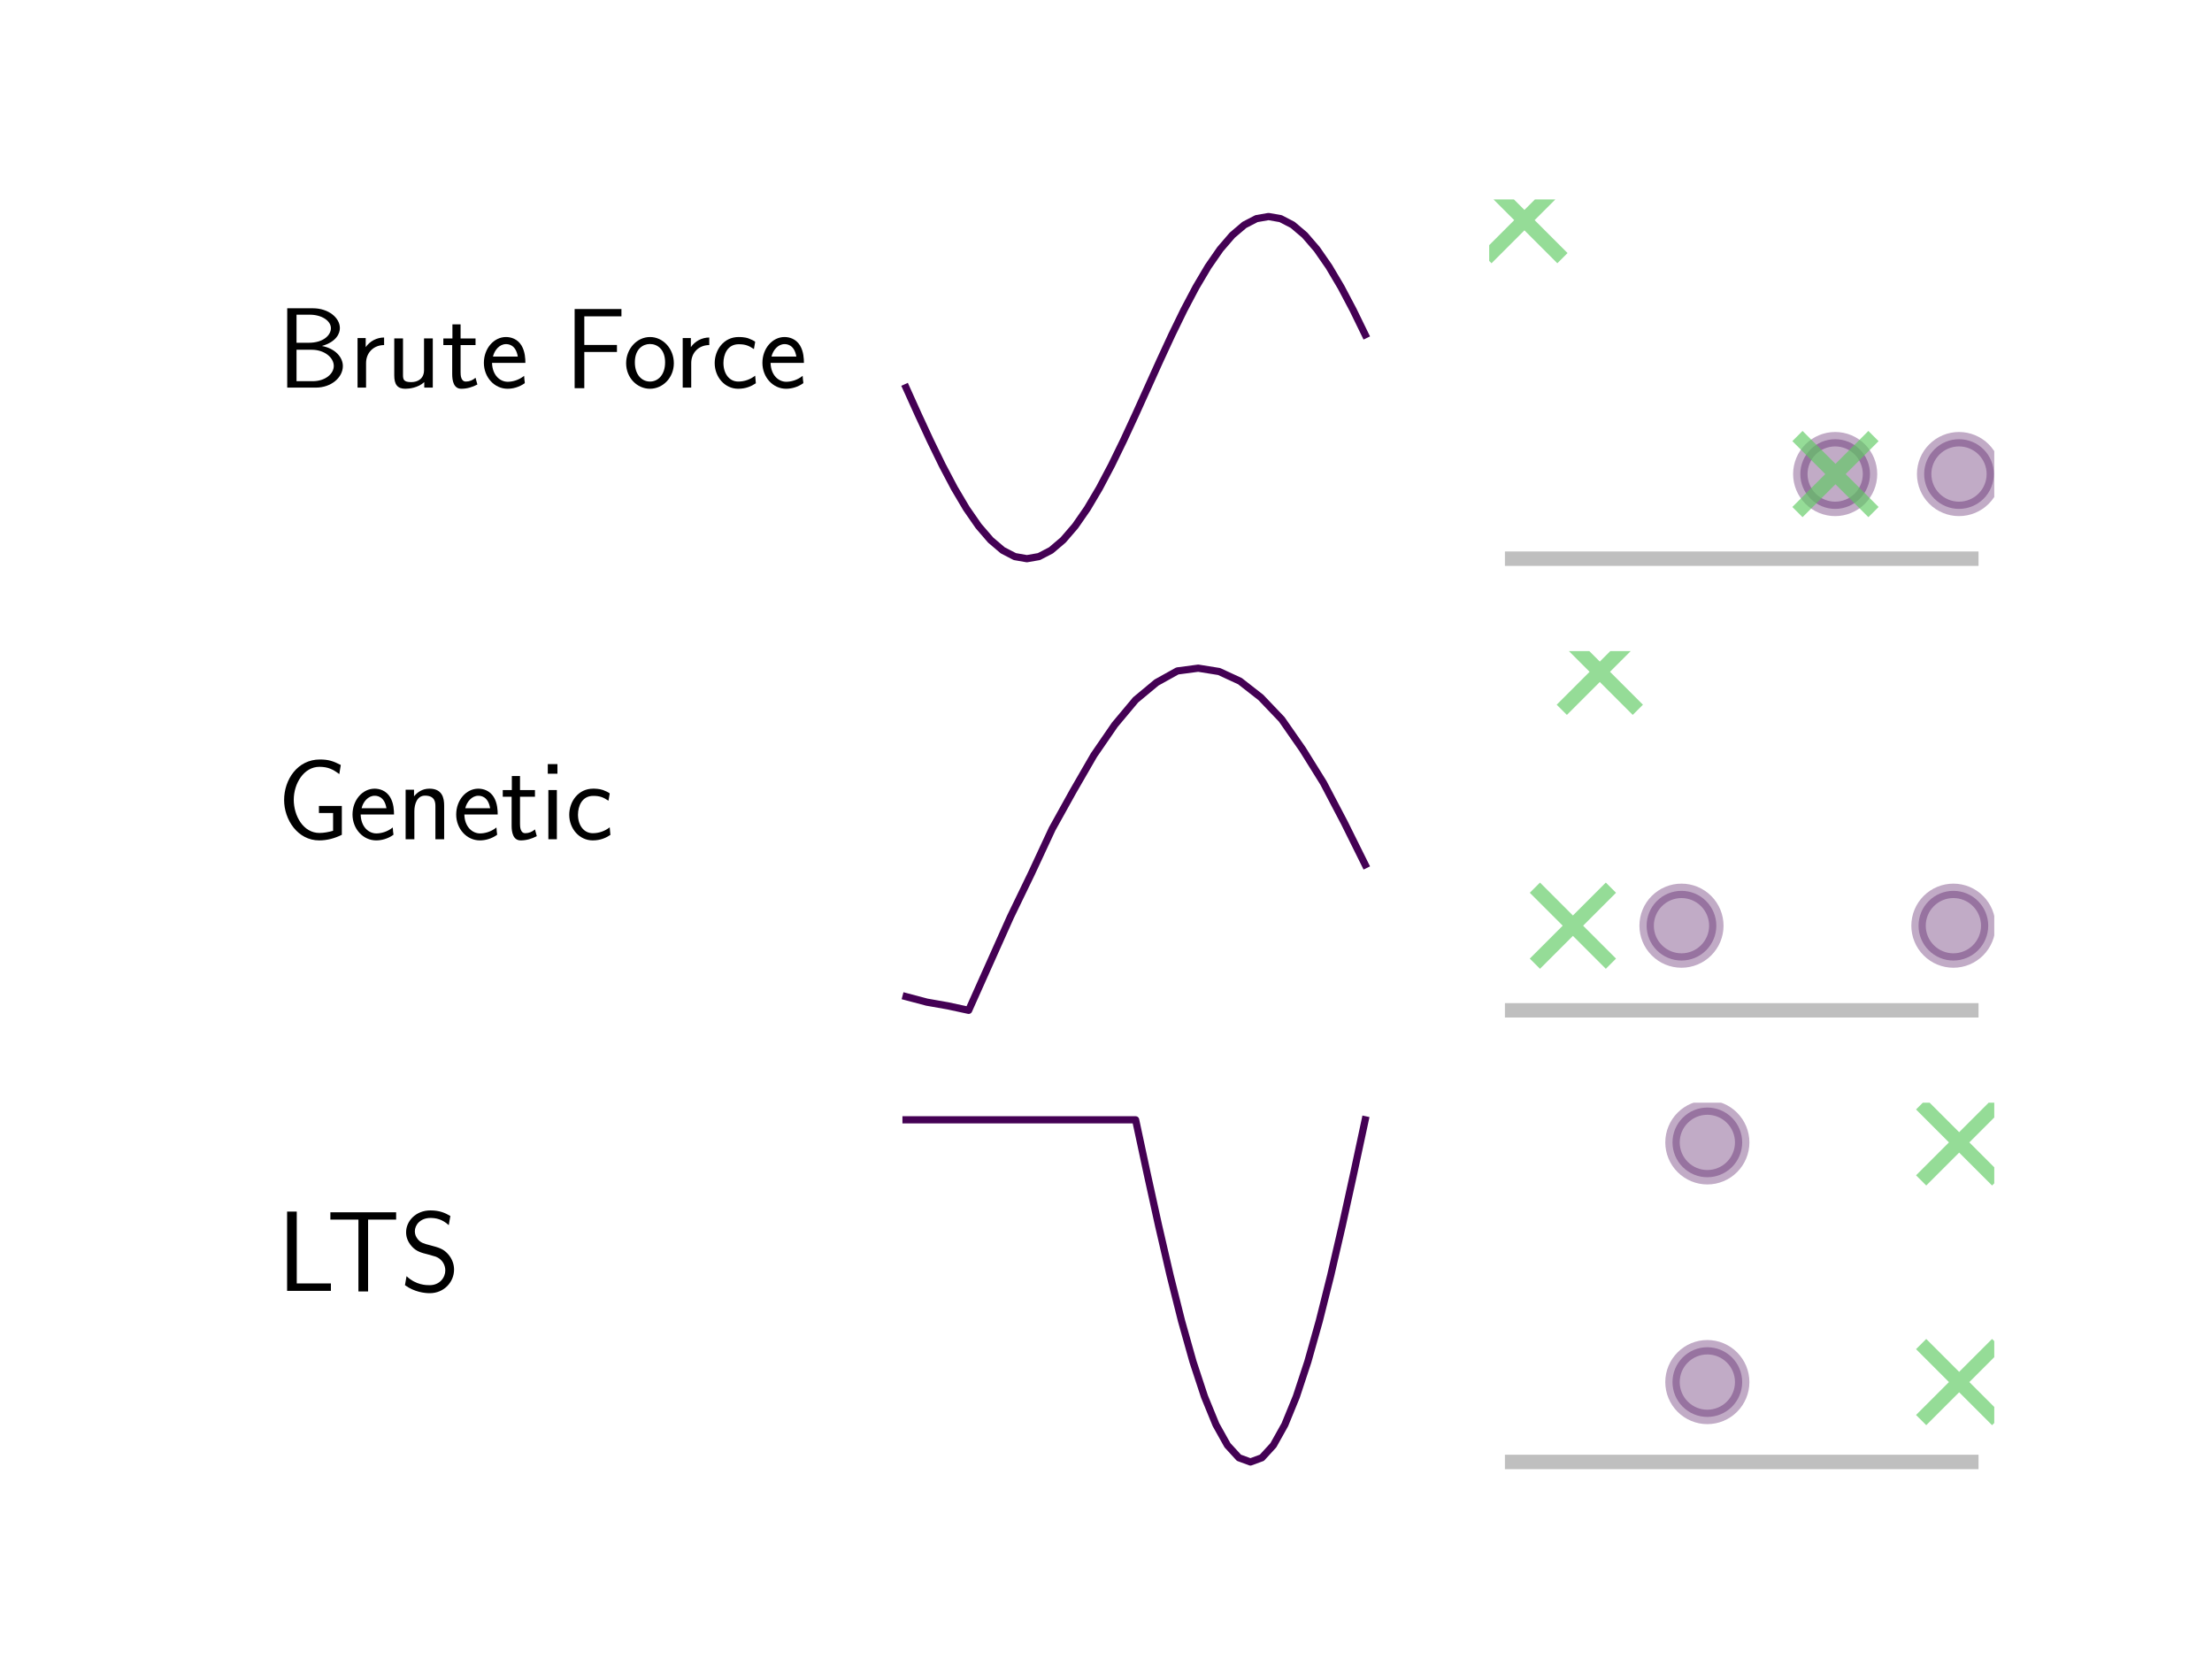
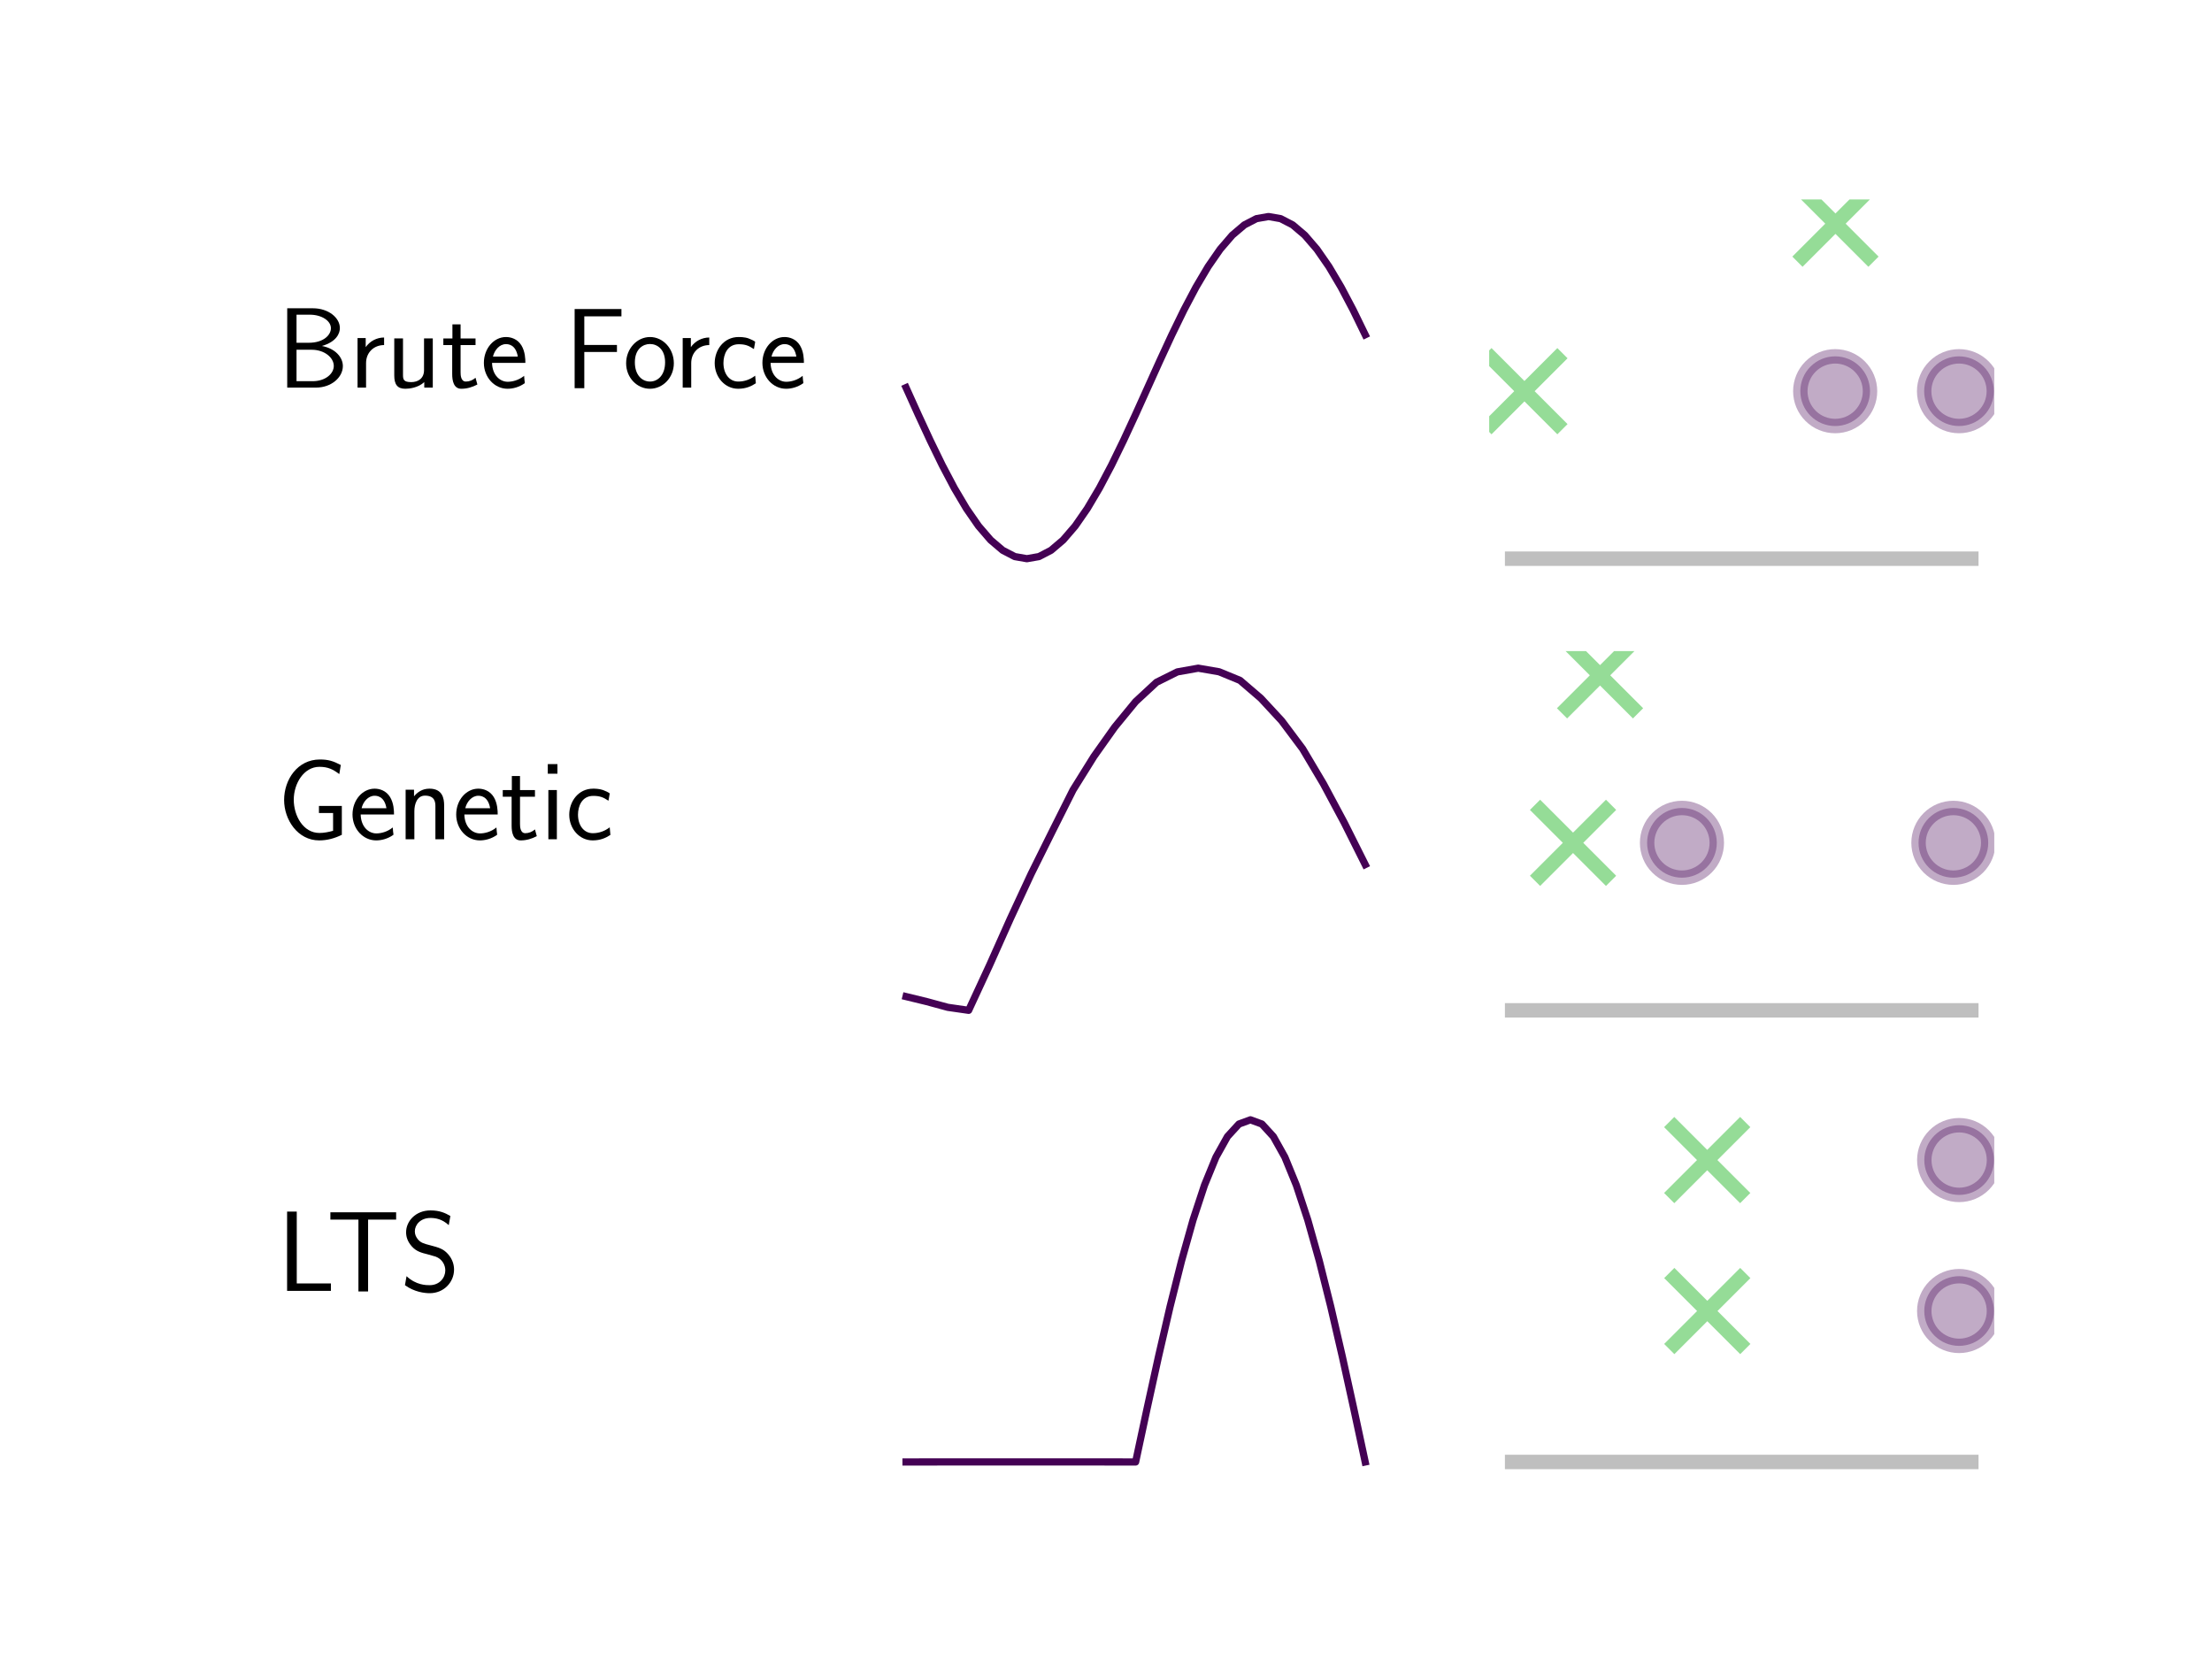
<svg xmlns="http://www.w3.org/2000/svg" xmlns:xlink="http://www.w3.org/1999/xlink" height="345pt" version="1.1" viewBox="0 0 460 345" width="460pt">
  <defs>
    <style type="text/css">
*{stroke-linecap:butt;stroke-linejoin:round;}
  </style>
  </defs>
  <g id="figure_1">
    <g id="patch_1">
      <path d="M 0 345.6  L 460.8 345.6  L 460.8 0  L 0 0  z " style="fill:#ffffff;" />
    </g>
    <g id="axes_1">
      <g id="text_1">
        <defs>
          <path d="M 8.906 69  L 8.906 0  L 33.797 0  C 47.406 0 57.297 8.969 57.297 18.75  C 57.297 26.328 50.797 34 39.094 36.203  C 52.094 39.969 54.703 47.5 54.703 51.766  C 54.703 60.672 44.906 69 31.203 69  z M 17 39  L 17 63.422  L 28.5 63.422  C 38.797 63.422 46.906 58.188 46.906 51.656  C 46.906 45.719 40.5 39 27.594 39  z M 17 5.578  L 17 32.922  L 30.297 32.922  C 41.094 32.922 49.406 26.234 49.406 18.844  C 49.406 12.062 42.094 5.578 31 5.578  z " id="CMSS17-66" />
          <path d="M 14.906 21.297  C 14.906 30.703 21.797 37 30.594 37  L 30.594 43.578  C 24.203 43.578 18.203 40.391 14.594 35.203  L 14.594 43.094  L 7.5 43.094  L 7.5 0  L 14.906 0  z " id="CMSS17-114" />
          <path d="M 40.906 42.797  L 33.297 42.797  L 33.297 15.188  C 33.297 7.781 27.906 4.781 22.203 4.781  C 15.594 4.781 15 6.984 15 11.078  L 15 42.797  L 7.406 42.797  L 7.406 10.594  C 7.406 2.797 10.094 -1 17 -1  C 20.406 -1 28.094 -0.203 33.5 4.781  L 33.5 0  L 40.906 0  z " id="CMSS17-117" />
          <path d="M 16.703 37  L 29.703 37  L 29.703 42.766  L 16.703 42.766  L 16.703 55  L 9.594 55  L 9.594 42.766  L 1.703 42.766  L 1.703 37  L 9.406 37  L 9.406 11.703  C 9.406 6 10.703 -1 17.297 -1  C 22.297 -1 26.906 0.391 31.297 2.688  L 29.703 8.562  C 27.297 6.469 24.406 5.266 21.297 5.266  C 16.906 5.266 16.703 10.875 16.703 13.375  z " id="CMSS17-116" />
          <path d="M 39.094 21.516  C 39.094 24.844 38.906 31.297 35.703 36.641  C 32.203 42.391 26.5 44 22.203 44  C 11.797 44 3 34.188 3 21.484  C 3 9.094 12.094 -1 23.594 -1  C 28.094 -1 33.594 0.297 38.594 3.875  C 38.594 4.281 38.406 6.469 38.297 6.562  C 38.297 6.766 38 9.844 38 10.25  C 33.203 6.359 27.703 5.078 23.703 5.078  C 17.297 5.078 10.406 10.422 10.094 21.516  z M 10.906 27  C 12.203 32.562 16.594 37.828 22.203 37.828  C 23.703 37.828 30.703 37.828 32.5 27  z " id="CMSS17-101" />
          <path d="M 45.594 31  L 45.594 37.078  L 17.203 37.078  L 17.203 62  L 29.406 62  C 30.594 62 31.797 62 33 62  L 49.5 62  L 49.5 68.359  L 8.797 68.359  L 8.797 -0.5  L 17.203 -0.5  L 17.203 31  z " id="CMSS17-70" />
          <path d="M 44.203 21.188  C 44.203 34 34.703 44 23.5 44  C 12 44 2.703 33.703 2.703 21.188  C 2.703 8.5 12.297 -1 23.406 -1  C 34.797 -1 44.203 8.797 44.203 21.188  z M 23.5 5.266  C 16.406 5.266 10.297 11.078 10.297 22  C 10.297 33.609 17.406 37.922 23.406 37.922  C 29.906 37.922 36.594 33.219 36.594 22  C 36.594 10.672 30.094 5.266 23.5 5.266  z " id="CMSS17-111" />
          <path d="M 38.5 39.703  C 38.5 40.391 33.906 42.406 32.703 42.797  C 29.406 44 25.203 44 24.094 44  C 11.094 44 3.297 32.703 3.297 21.297  C 3.297 9.297 12 -1 23.703 -1  C 30.406 -1 35.203 1.188 39.094 3.781  L 38.5 10.375  C 34.203 7.078 29.203 5.266 23.797 5.266  C 16 5.266 10.906 12.094 10.906 21.391  C 10.906 28.609 14.203 37.719 24.203 37.719  C 29.703 37.719 32.797 36.609 37.406 33.516  z " id="CMSS17-99" />
        </defs>
        <g transform="translate(57.6 80.60612)scale(0.24 -0.24)">
          <use transform="scale(0.996264)" xlink:href="#CMSS17-66" />
          <use transform="translate(62.33804 0)scale(0.996264)" xlink:href="#CMSS17-114" />
          <use transform="translate(94.24781 0)scale(0.996264)" xlink:href="#CMSS17-117" />
          <use transform="translate(142.4528 0)scale(0.996264)" xlink:href="#CMSS17-116" />
          <use transform="translate(176.2843 0)scale(0.996264)" xlink:href="#CMSS17-101" />
          <use transform="translate(249.1523 0)scale(0.996264)" xlink:href="#CMSS17-70" />
          <use transform="translate(299.8394 0)scale(0.996264)" xlink:href="#CMSS17-111" />
          <use transform="translate(344.0805 0)scale(0.996264)" xlink:href="#CMSS17-114" />
          <use transform="translate(375.9903 0)scale(0.996264)" xlink:href="#CMSS17-99" />
          <use transform="translate(417.6291 0)scale(0.996264)" xlink:href="#CMSS17-101" />
        </g>
      </g>
    </g>
    <g id="axes_2">
      <g id="line2d_1">
-         <path clip-path="url(#p0620a3ded9)" d="M 188.417 80.606  L 190.929 86.172  L 193.442 91.6  L 195.955 96.757  L 198.468 101.517  L 200.981 105.762  L 203.494 109.388  L 206.006 112.305  L 208.519 114.441  L 211.032 115.745  L 213.545 116.183  L 216.058 115.745  L 218.57 114.441  L 221.083 112.305  L 223.596 109.388  L 226.109 105.762  L 228.622 101.517  L 231.134 96.757  L 233.647 91.6  L 236.16 86.172  L 238.673 80.606  L 241.186 75.041  L 243.698 69.612  L 246.211 64.455  L 248.724 59.695  L 251.237 55.45  L 253.75 51.824  L 256.262 48.907  L 258.775 46.771  L 261.288 45.468  L 263.801 45.03  L 266.314 45.468  L 268.826 46.771  L 271.339 48.907  L 273.852 51.824  L 276.365 55.45  L 278.878 59.695  L 281.391 64.455  L 283.903 69.612  " style="fill:none;stroke:#440154;stroke-linecap:square;stroke-width:1.5;" />
+         <path clip-path="url(#p394ca8f4ff)" d="M 188.417 80.606  L 190.929 86.172  L 193.442 91.6  L 195.955 96.757  L 198.468 101.517  L 200.981 105.762  L 203.494 109.388  L 206.006 112.305  L 208.519 114.441  L 211.032 115.745  L 213.545 116.183  L 216.058 115.745  L 218.57 114.441  L 221.083 112.305  L 223.596 109.388  L 226.109 105.762  L 228.622 101.517  L 231.134 96.757  L 233.647 91.6  L 236.16 86.172  L 238.673 80.606  L 241.186 75.041  L 243.698 69.612  L 246.211 64.455  L 248.724 59.695  L 251.237 55.45  L 253.75 51.824  L 256.262 48.907  L 258.775 46.771  L 261.288 45.468  L 263.801 45.03  L 266.314 45.468  L 268.826 46.771  L 271.339 48.907  L 273.852 51.824  L 276.365 55.45  L 278.878 59.695  L 281.391 64.455  L 283.903 69.612  " style="fill:none;stroke:#440154;stroke-linecap:square;stroke-width:1.5;" />
      </g>
    </g>
    <g id="axes_3">
      <g id="PathCollection_1">
        <defs>
-           <path d="M 0 7.246  C 1.922 7.246 3.765 6.482 5.123 5.123  C 6.482 3.765 7.246 1.922 7.246 0  C 7.246 -1.922 6.482 -3.765 5.123 -5.123  C 3.765 -6.482 1.922 -7.246 0 -7.246  C -1.922 -7.246 -3.765 -6.482 -5.123 -5.123  C -6.482 -3.765 -7.246 -1.922 -7.246 0  C -7.246 1.922 -6.482 3.765 -5.123 5.123  C -3.765 6.482 -1.922 7.246 0 7.246  z " id="m0afd05b217" style="stroke:#440154;stroke-opacity:0.33;stroke-width:3;" />
+           <path d="M 0 7.246  C 1.922 7.246 3.765 6.482 5.123 5.123  C 6.482 3.765 7.246 1.922 7.246 0  C 7.246 -1.922 6.482 -3.765 5.123 -5.123  C 3.765 -6.482 1.922 -7.246 0 -7.246  C -1.922 -7.246 -3.765 -6.482 -5.123 -5.123  C -6.482 -3.765 -7.246 -1.922 -7.246 0  C -7.246 1.922 -6.482 3.765 -5.123 5.123  C -3.765 6.482 -1.922 7.246 0 7.246  z " id="m4d3199b095" style="stroke:#440154;stroke-opacity:0.33;stroke-width:3;" />
        </defs>
-         <g clip-path="url(#p9ebde21367)">
-           <use style="fill:#440154;fill-opacity:0.33;stroke:#440154;stroke-opacity:0.33;stroke-width:3;" x="407.388" xlink:href="#m0afd05b217" y="98.582" />
-           <use style="fill:#440154;fill-opacity:0.33;stroke:#440154;stroke-opacity:0.33;stroke-width:3;" x="381.636" xlink:href="#m0afd05b217" y="98.582" />
+         <g clip-path="url(#pabe2234658)">
+           <use style="fill:#440154;fill-opacity:0.33;stroke:#440154;stroke-opacity:0.33;stroke-width:3;" x="407.388" xlink:href="#m4d3199b095" y="81.349" />
+           <use style="fill:#440154;fill-opacity:0.33;stroke:#440154;stroke-opacity:0.33;stroke-width:3;" x="381.636" xlink:href="#m4d3199b095" y="81.349" />
        </g>
      </g>
      <g id="PathCollection_2">
        <defs>
-           <path d="M -7.906 7.906  L 7.906 -7.906  M -7.906 -7.906  L 7.906 7.906  " id="mae25d7aedc" style="stroke:#5ec962;stroke-opacity:0.66;stroke-width:3;" />
+           <path d="M -7.906 7.906  L 7.906 -7.906  M -7.906 -7.906  L 7.906 7.906  " id="mae9f8ae119" style="stroke:#5ec962;stroke-opacity:0.66;stroke-width:3;" />
        </defs>
-         <g clip-path="url(#p9ebde21367)">
-           <use style="fill:#5ec962;fill-opacity:0.66;stroke:#5ec962;stroke-opacity:0.66;stroke-width:3;" x="317.016" xlink:href="#mae25d7aedc" y="45.78" />
-           <use style="fill:#5ec962;fill-opacity:0.66;stroke:#5ec962;stroke-opacity:0.66;stroke-width:3;" x="381.696" xlink:href="#mae25d7aedc" y="98.582" />
+         <g clip-path="url(#pabe2234658)">
+           <use style="fill:#5ec962;fill-opacity:0.66;stroke:#5ec962;stroke-opacity:0.66;stroke-width:3;" x="317.016" xlink:href="#mae9f8ae119" y="81.349" />
+           <use style="fill:#5ec962;fill-opacity:0.66;stroke:#5ec962;stroke-opacity:0.66;stroke-width:3;" x="381.696" xlink:href="#mae9f8ae119" y="46.516" />
        </g>
      </g>
      <g id="line2d_2">
-         <path clip-path="url(#p9ebde21367)" d="M 314.459 116.183  L 409.946 116.183  " style="fill:none;opacity:0.25;stroke:#000000;stroke-linecap:square;stroke-width:3;" />
+         <path clip-path="url(#pabe2234658)" d="M 314.459 116.183  L 409.946 116.183  " style="fill:none;opacity:0.25;stroke:#000000;stroke-linecap:square;stroke-width:3;" />
      </g>
    </g>
    <g id="axes_4">
      <g id="text_2">
        <defs>
          <path d="M 56.406 29  L 36.5 29  L 36.5 22.828  L 48.797 22.828  L 48.797 7.359  C 44.906 6.266 40.906 5.469 36.906 5.469  C 22.906 5.469 14.594 20.328 14.594 34.375  C 14.594 48.359 23.297 63 36.906 63  C 44.594 63 48.906 60.641 54.203 56.672  L 55.5 64.594  C 48.906 67.984 44.797 69.375 37.297 69.375  C 17.906 69.375 6.203 51.938 6.203 34.094  C 6.203 17.031 18 -1 36.703 -1  C 43.703 -1 50.203 0.797 56.406 3.875  z " id="CMSS17-71" />
          <path d="M 40.906 29.328  C 40.906 35.672 39.406 44 28.094 44  C 21.703 44 17.5 40.719 14.703 37.328  L 14.703 43.094  L 7.406 43.094  L 7.406 0  L 15 0  L 15 24.359  C 15 30.688 17.406 37.938 24.203 37.938  C 33 37.938 33.297 32 33.297 28.578  L 33.297 0  L 40.906 0  z " id="CMSS17-110" />
          <path d="M 15.297 65.359  L 6.906 65.359  L 6.906 57  L 15.297 57  z M 14.797 42.797  L 7.406 42.797  L 7.406 0  L 14.797 0  z " id="CMSS17-105" />
        </defs>
        <g transform="translate(57.6 174.528)scale(0.24 -0.24)">
          <use transform="scale(0.996264)" xlink:href="#CMSS17-71" />
          <use transform="translate(62.45823 0)scale(0.996264)" xlink:href="#CMSS17-101" />
          <use transform="translate(104.097 0)scale(0.996264)" xlink:href="#CMSS17-110" />
          <use transform="translate(152.302 0)scale(0.996264)" xlink:href="#CMSS17-101" />
          <use transform="translate(193.9408 0)scale(0.996264)" xlink:href="#CMSS17-116" />
          <use transform="translate(227.7724 0)scale(0.996264)" xlink:href="#CMSS17-105" />
          <use transform="translate(249.9531 0)scale(0.996264)" xlink:href="#CMSS17-99" />
        </g>
      </g>
    </g>
    <g id="axes_5">
      <g id="line2d_3">
-         <path clip-path="url(#p04c6c27004)" d="M 188.417 207.257  L 192.757 208.406  L 197.097 209.169  L 201.438 210.104  L 205.778 200.396  L 210.118 190.685  L 214.458 181.713  L 218.799 172.385  L 223.139 164.567  L 227.479 157.046  L 231.82 150.733  L 236.16 145.547  L 240.5 141.94  L 244.841 139.526  L 249.181 138.952  L 253.521 139.647  L 257.862 141.652  L 262.202 145.039  L 266.542 149.591  L 270.882 155.827  L 275.223 162.804  L 279.563 171.081  L 283.903 179.827  " style="fill:none;stroke:#440154;stroke-linecap:square;stroke-width:1.5;" />
+         <path clip-path="url(#p67ff7b33e5)" d="M 188.417 207.243  L 192.757 208.298  L 197.097 209.479  L 201.438 210.104  L 205.778 200.734  L 210.118 191.02  L 214.458 181.683  L 218.799 172.943  L 223.139 164.289  L 227.479 157.321  L 231.82 151.201  L 236.16 145.915  L 240.5 141.89  L 244.841 139.725  L 249.181 138.952  L 253.521 139.701  L 257.862 141.486  L 262.202 145.211  L 266.542 149.901  L 270.882 155.703  L 275.223 163.016  L 279.563 171.12  L 283.903 179.79  " style="fill:none;stroke:#440154;stroke-linecap:square;stroke-width:1.5;" />
      </g>
    </g>
    <g id="axes_6">
      <g id="PathCollection_3">
-         <g clip-path="url(#p7a46f6f269)">
-           <use style="fill:#440154;fill-opacity:0.33;stroke:#440154;stroke-opacity:0.33;stroke-width:3;" x="349.675" xlink:href="#m0afd05b217" y="192.504" />
-           <use style="fill:#440154;fill-opacity:0.33;stroke:#440154;stroke-opacity:0.33;stroke-width:3;" x="406.219" xlink:href="#m0afd05b217" y="192.504" />
+         <g clip-path="url(#p6238392a1e)">
+           <use style="fill:#440154;fill-opacity:0.33;stroke:#440154;stroke-opacity:0.33;stroke-width:3;" x="349.774" xlink:href="#m4d3199b095" y="175.271" />
+           <use style="fill:#440154;fill-opacity:0.33;stroke:#440154;stroke-opacity:0.33;stroke-width:3;" x="406.219" xlink:href="#m4d3199b095" y="175.271" />
        </g>
      </g>
      <g id="PathCollection_4">
-         <g clip-path="url(#p7a46f6f269)">
-           <use style="fill:#5ec962;fill-opacity:0.66;stroke:#5ec962;stroke-opacity:0.66;stroke-width:3;" x="327.096" xlink:href="#mae25d7aedc" y="192.504" />
-           <use style="fill:#5ec962;fill-opacity:0.66;stroke:#5ec962;stroke-opacity:0.66;stroke-width:3;" x="332.691" xlink:href="#mae25d7aedc" y="139.702" />
+         <g clip-path="url(#p6238392a1e)">
+           <use style="fill:#5ec962;fill-opacity:0.66;stroke:#5ec962;stroke-opacity:0.66;stroke-width:3;" x="327.125" xlink:href="#mae9f8ae119" y="175.271" />
+           <use style="fill:#5ec962;fill-opacity:0.66;stroke:#5ec962;stroke-opacity:0.66;stroke-width:3;" x="332.738" xlink:href="#mae9f8ae119" y="140.437" />
        </g>
      </g>
      <g id="line2d_4">
-         <path clip-path="url(#p7a46f6f269)" d="M 314.459 210.104  L 409.946 210.104  " style="fill:none;opacity:0.25;stroke:#000000;stroke-linecap:square;stroke-width:3;" />
+         <path clip-path="url(#p6238392a1e)" d="M 314.459 210.104  L 409.946 210.104  " style="fill:none;opacity:0.25;stroke:#000000;stroke-linecap:square;stroke-width:3;" />
      </g>
    </g>
    <g id="axes_7">
      <g id="text_3">
        <defs>
          <path d="M 26.094 6.469  C 24.906 6.469 23.703 6.469 22.5 6.469  L 17.203 6.469  L 17.203 69  L 8.797 69  L 8.797 0  L 46.906 0  L 46.906 6.469  z " id="CMSS17-76" />
          <path d="M 36.203 62  L 44.5 62  C 45.703 62 46.906 62 48.094 62  L 60.594 62  L 60.594 68.375  L 3.406 68.375  L 3.406 62  L 15.906 62  C 17.094 62 18.297 62 19.5 62  L 27.797 62  L 27.797 -0.5  L 36.203 -0.5  z " id="CMSS17-84" />
          <path d="M 43.703 65.141  C 39.297 67.719 34.5 70 26.406 70  C 13.5 70 5.203 60.609 5.203 51.031  C 5.203 47.266 6.297 43.016 10.203 38.672  C 14.094 34.312 18.5 33.141 24.094 31.766  C 26.406 31.156 30.297 30.062 31 29.781  C 36.594 27.609 39.297 22.562 39.297 17.812  C 39.297 11.594 34.406 4.969 25.703 4.969  C 22.703 4.969 13.906 4.969 5.594 12.797  L 4.203 4.969  C 12.406 -1 21.297 -2 25.797 -2  C 38.094 -2 46.906 7.625 46.906 18.531  C 46.906 22.5 45.703 27.547 41.5 32.203  C 37.406 36.672 33.797 37.656 25.594 39.828  C 20.906 41.031 17.906 41.828 15.406 44.891  C 13.703 47.078 12.797 49.156 12.797 51.828  C 12.797 57.391 17.594 63.438 26.406 63.438  C 30.797 63.438 36.5 62.531 42.297 57.188  z " id="CMSS17-83" />
        </defs>
        <g transform="translate(57.6 268.4499)scale(0.24 -0.24)">
          <use transform="scale(0.996264)" xlink:href="#CMSS17-76" />
          <use transform="translate(42.87985 0)scale(0.996264)" xlink:href="#CMSS17-84" />
          <use transform="translate(106.6993 0)scale(0.996264)" xlink:href="#CMSS17-83" />
        </g>
      </g>
    </g>
    <g id="axes_8">
      <g id="line2d_5">
-         <path clip-path="url(#p2d3a5dbd79)" d="M 188.417 232.875  L 190.804 232.874  L 193.191 232.874  L 195.578 232.874  L 197.965 232.874  L 200.353 232.874  L 202.74 232.874  L 205.127 232.874  L 207.514 232.873  L 209.901 232.873  L 212.288 232.873  L 214.676 232.873  L 217.063 232.873  L 219.45 232.874  L 221.837 232.874  L 224.224 232.874  L 226.611 232.874  L 228.999 232.874  L 231.386 232.874  L 233.773 232.874  L 236.16 232.875  L 238.547 244.005  L 240.934 254.862  L 243.321 265.177  L 245.709 274.696  L 248.096 283.186  L 250.483 290.438  L 252.87 296.271  L 255.257 300.544  L 257.644 303.151  L 260.032 304.026  L 262.419 303.151  L 264.806 300.544  L 267.193 296.271  L 269.58 290.438  L 271.967 283.186  L 274.355 274.696  L 276.742 265.177  L 279.129 254.862  L 281.516 244.005  L 283.903 232.875  " style="fill:none;stroke:#440154;stroke-linecap:square;stroke-width:1.5;" />
+         <path clip-path="url(#pedd5866025)" d="M 188.417 304.026  L 190.804 304.025  L 193.191 304.023  L 195.578 304.021  L 197.965 304.019  L 200.353 304.018  L 202.74 304.017  L 205.127 304.016  L 207.514 304.015  L 209.901 304.015  L 212.288 304.015  L 214.676 304.015  L 217.063 304.015  L 219.45 304.016  L 221.837 304.017  L 224.224 304.018  L 226.611 304.019  L 228.999 304.021  L 231.386 304.023  L 233.773 304.025  L 236.16 304.026  L 238.547 292.896  L 240.934 282.039  L 243.321 271.724  L 245.709 262.204  L 248.096 253.714  L 250.483 246.463  L 252.87 240.629  L 255.257 236.356  L 257.644 233.749  L 260.032 232.873  L 262.419 233.749  L 264.806 236.356  L 267.193 240.629  L 269.58 246.463  L 271.967 253.714  L 274.355 262.204  L 276.742 271.724  L 279.129 282.039  L 281.516 292.896  L 283.903 304.026  " style="fill:none;stroke:#440154;stroke-linecap:square;stroke-width:1.5;" />
      </g>
    </g>
    <g id="axes_9">
      <g id="PathCollection_5">
-         <g clip-path="url(#pab73233b27)">
-           <use style="fill:#440154;fill-opacity:0.33;stroke:#440154;stroke-opacity:0.33;stroke-width:3;" x="355.053" xlink:href="#m0afd05b217" y="287.412" />
-           <use style="fill:#440154;fill-opacity:0.33;stroke:#440154;stroke-opacity:0.33;stroke-width:3;" x="355.054" xlink:href="#m0afd05b217" y="237.569" />
+         <g clip-path="url(#pee2e7ea9b0)">
+           <use style="fill:#440154;fill-opacity:0.33;stroke:#440154;stroke-opacity:0.33;stroke-width:3;" x="407.41" xlink:href="#m4d3199b095" y="272.635" />
+           <use style="fill:#440154;fill-opacity:0.33;stroke:#440154;stroke-opacity:0.33;stroke-width:3;" x="407.416" xlink:href="#m4d3199b095" y="241.243" />
        </g>
      </g>
      <g id="PathCollection_6">
-         <g clip-path="url(#pab73233b27)">
-           <use style="fill:#5ec962;fill-opacity:0.66;stroke:#5ec962;stroke-opacity:0.66;stroke-width:3;" x="407.419" xlink:href="#mae25d7aedc" y="287.412" />
-           <use style="fill:#5ec962;fill-opacity:0.66;stroke:#5ec962;stroke-opacity:0.66;stroke-width:3;" x="407.419" xlink:href="#mae25d7aedc" y="237.569" />
+         <g clip-path="url(#pee2e7ea9b0)">
+           <use style="fill:#5ec962;fill-opacity:0.66;stroke:#5ec962;stroke-opacity:0.66;stroke-width:3;" x="355.042" xlink:href="#mae9f8ae119" y="272.635" />
+           <use style="fill:#5ec962;fill-opacity:0.66;stroke:#5ec962;stroke-opacity:0.66;stroke-width:3;" x="355.027" xlink:href="#mae9f8ae119" y="241.243" />
        </g>
      </g>
      <g id="line2d_6">
-         <path clip-path="url(#pab73233b27)" d="M 314.459 304.026  L 409.946 304.026  " style="fill:none;opacity:0.25;stroke:#000000;stroke-linecap:square;stroke-width:3;" />
+         <path clip-path="url(#pee2e7ea9b0)" d="M 314.459 304.026  L 409.946 304.026  " style="fill:none;opacity:0.25;stroke:#000000;stroke-linecap:square;stroke-width:3;" />
      </g>
    </g>
  </g>
  <defs>
-     <clipPath id="p0620a3ded9">
+     <clipPath id="p394ca8f4ff">
      <rect height="78.268" width="105.035" x="183.642" y="41.472" />
    </clipPath>
-     <clipPath id="p9ebde21367">
+     <clipPath id="pabe2234658">
      <rect height="78.268" width="105.035" x="309.685" y="41.472" />
    </clipPath>
-     <clipPath id="p04c6c27004">
+     <clipPath id="p67ff7b33e5">
      <rect height="78.268" width="105.035" x="183.642" y="135.394" />
    </clipPath>
-     <clipPath id="p7a46f6f269">
+     <clipPath id="p6238392a1e">
      <rect height="78.268" width="105.035" x="309.685" y="135.394" />
    </clipPath>
-     <clipPath id="p2d3a5dbd79">
+     <clipPath id="pedd5866025">
      <rect height="78.268" width="105.035" x="183.642" y="229.316" />
    </clipPath>
-     <clipPath id="pab73233b27">
+     <clipPath id="pee2e7ea9b0">
      <rect height="78.268" width="105.035" x="309.685" y="229.316" />
    </clipPath>
  </defs>
</svg>
